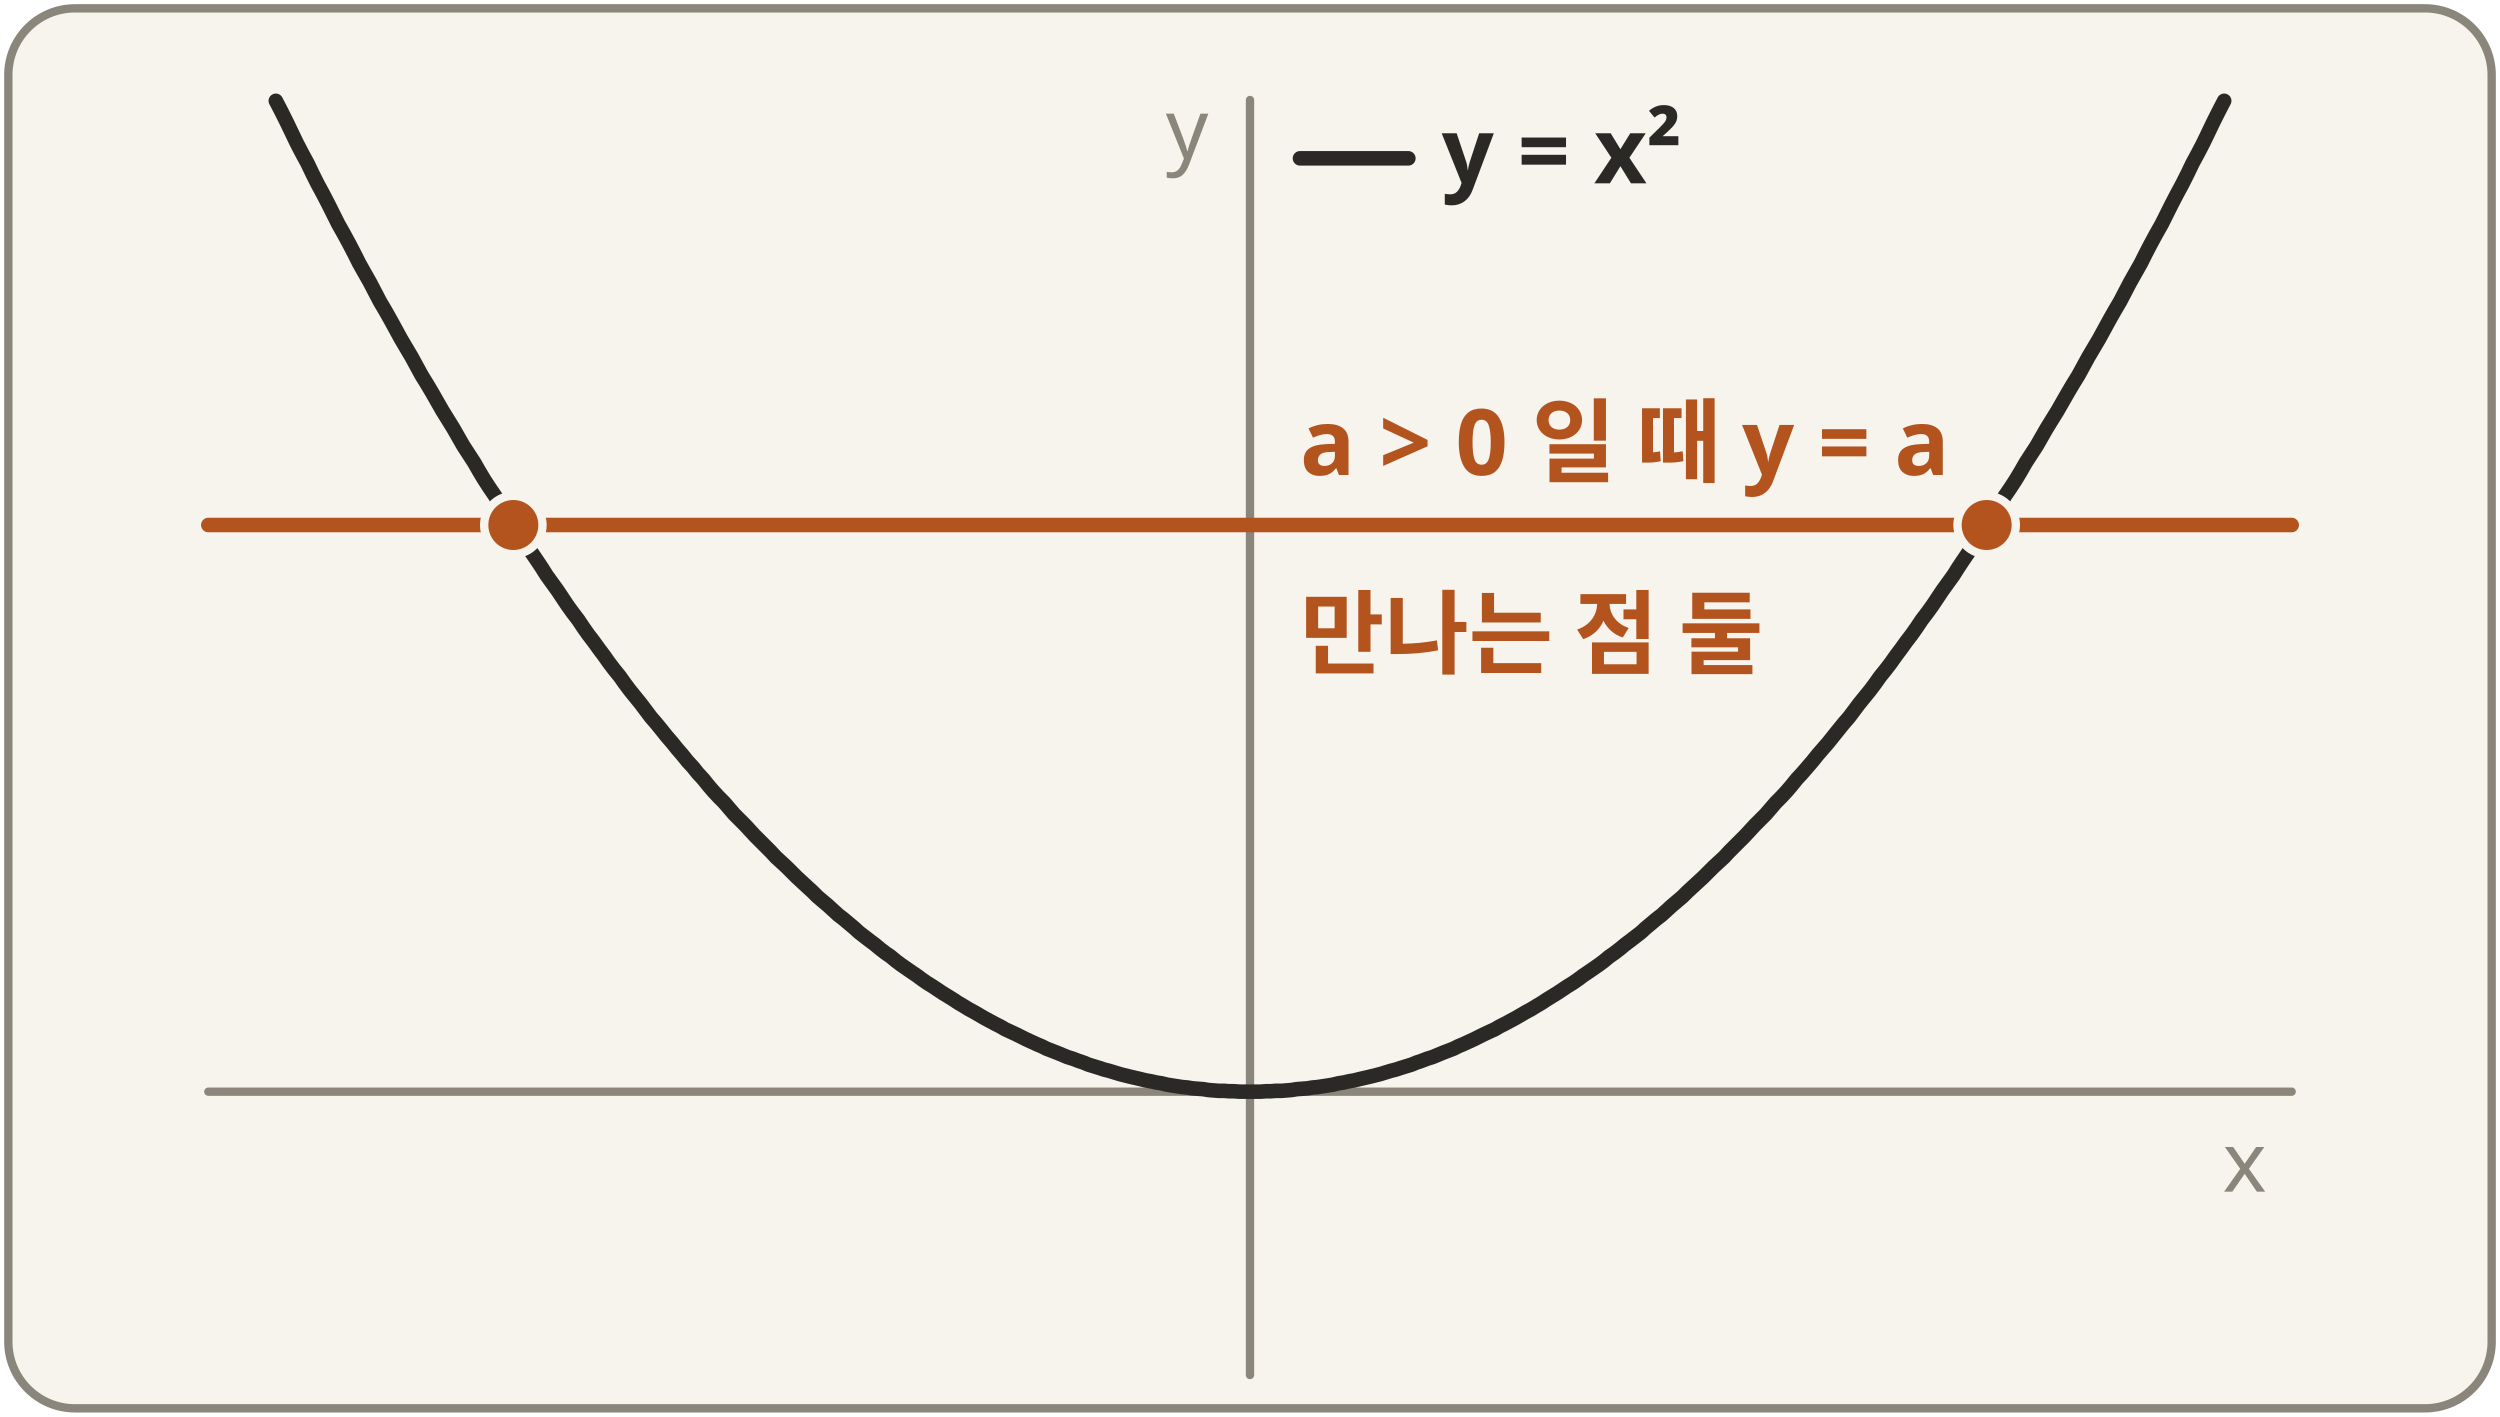
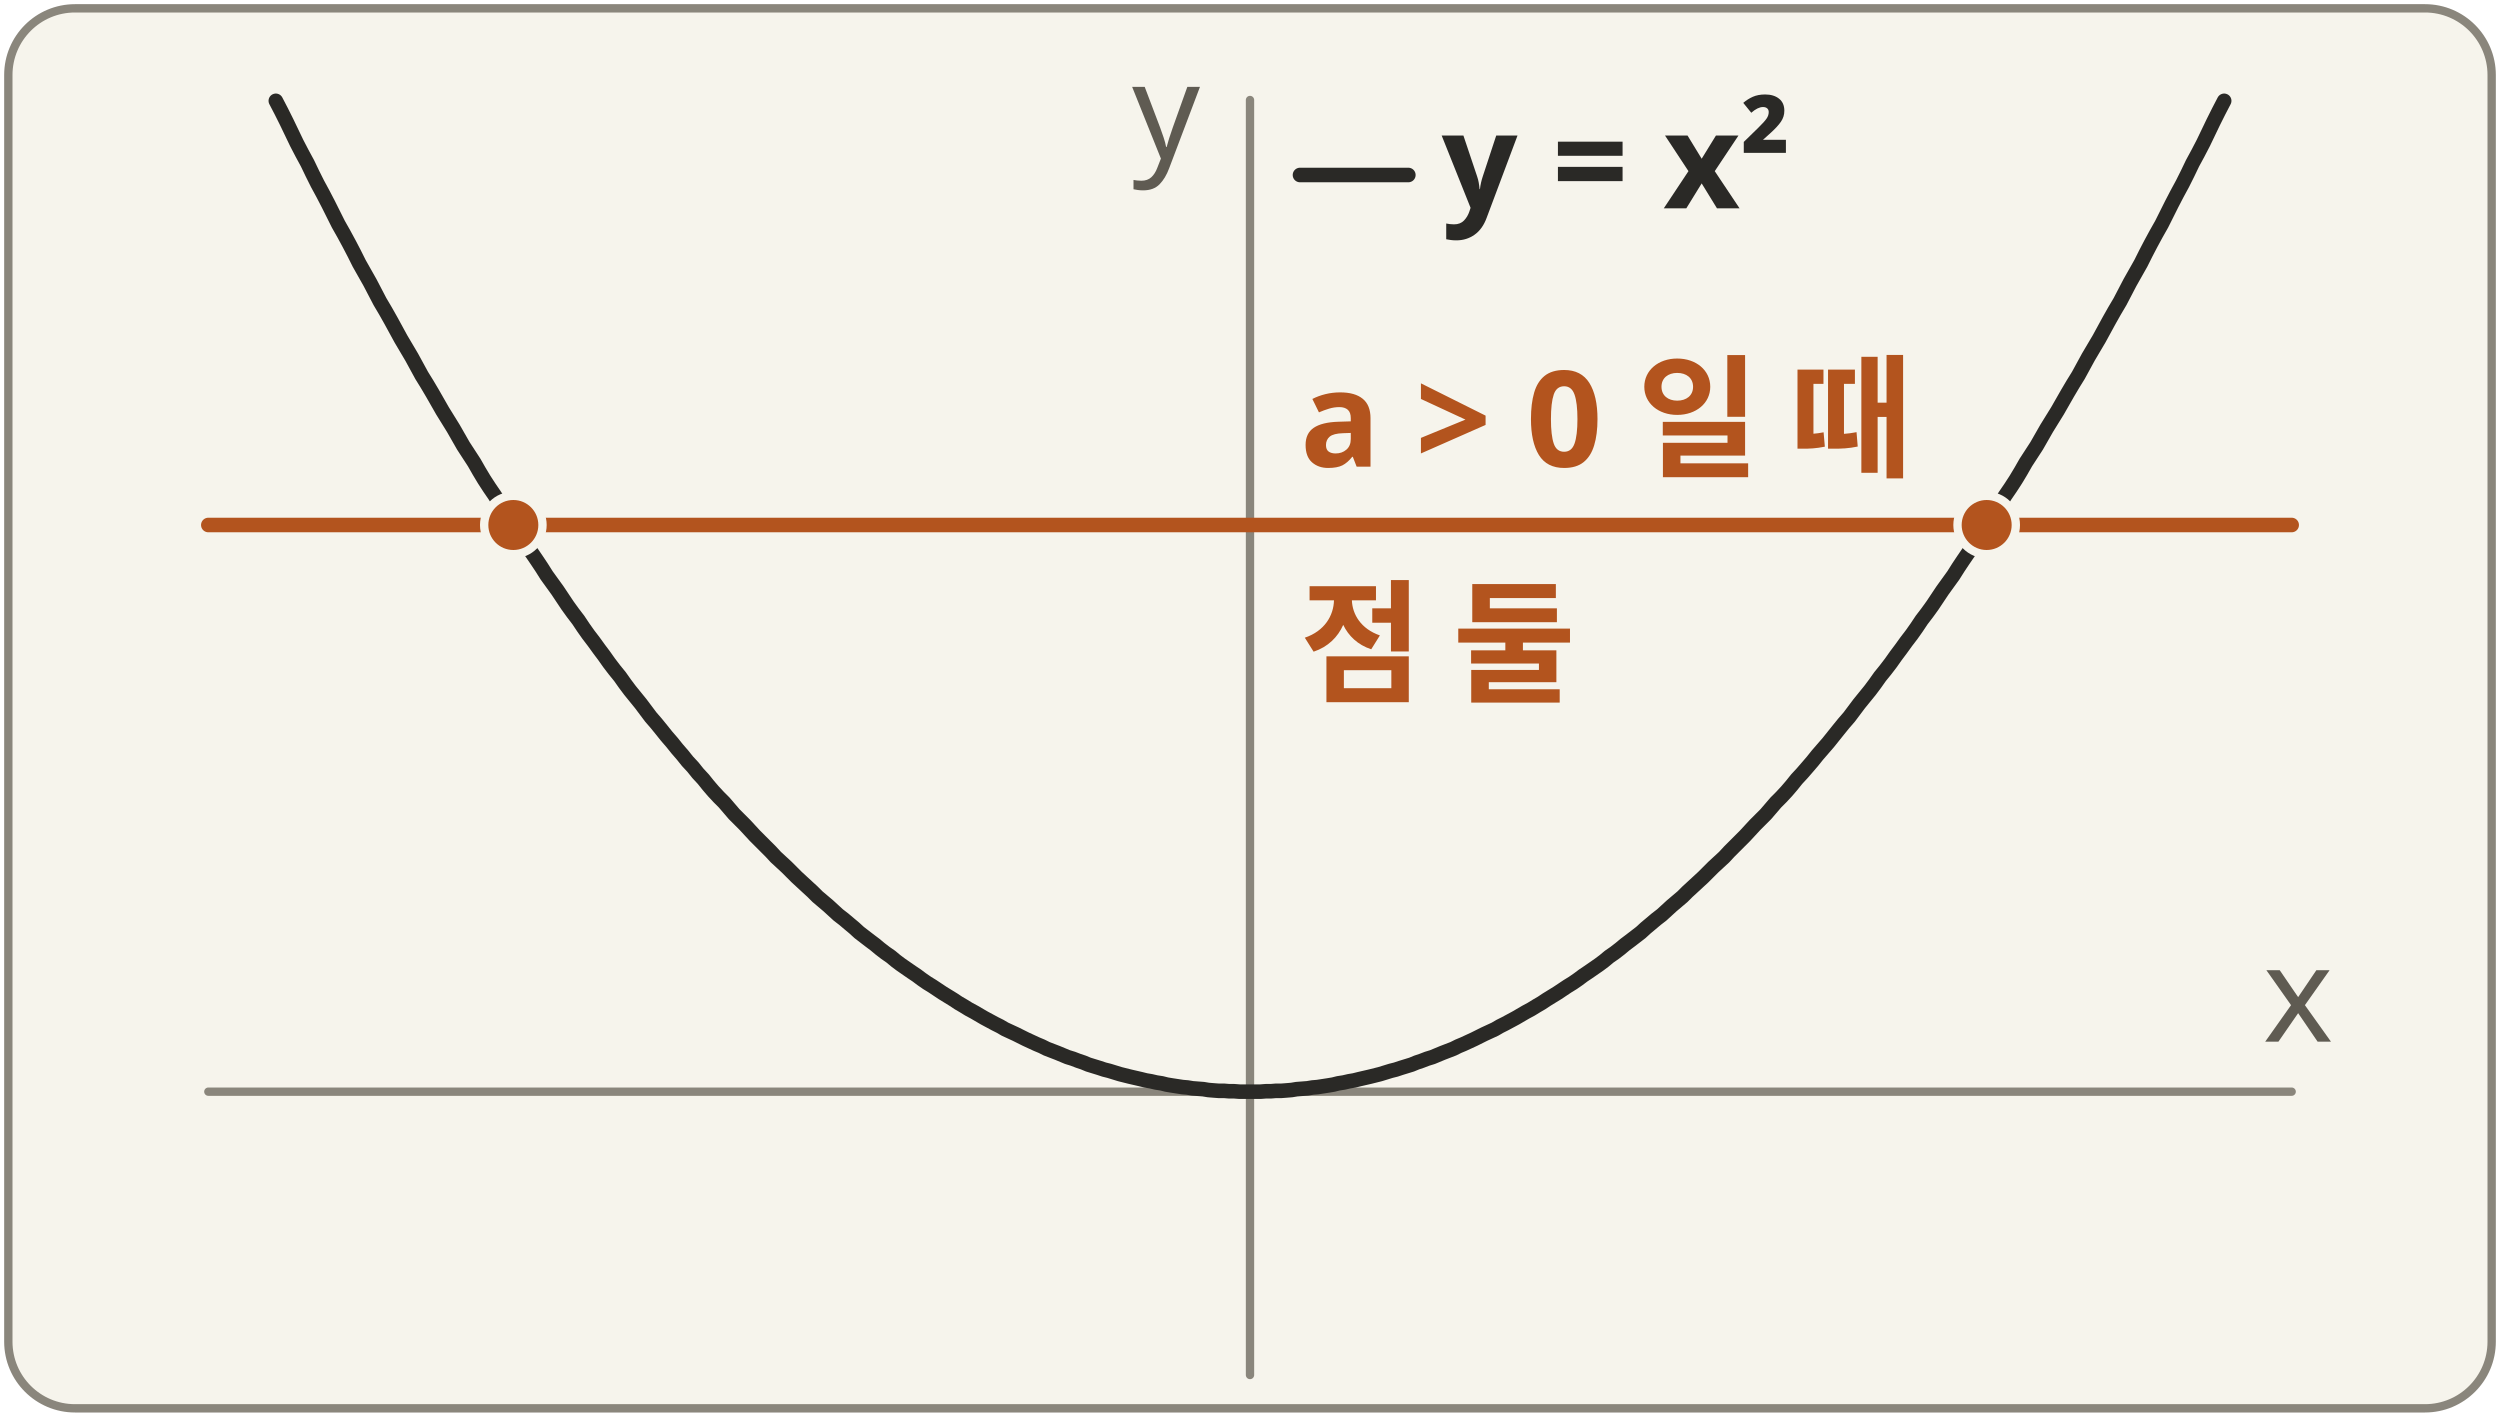
<svg xmlns="http://www.w3.org/2000/svg" viewBox="0 0 600 340" fill="none" stroke="#2a2926" stroke-width="3" stroke-linecap="round" stroke-linejoin="round">
  <defs>
    <marker id="ar" viewBox="0 0 10 10" refX="8" refY="5" markerWidth="7" markerHeight="7" orient="auto-start-reverse">
      <path d="M 0 0 L 10 5 L 0 10 z" fill="#2a2926" stroke="none" />
    </marker>
  </defs>
  <rect x="2" y="2" width="596" height="336" rx="16" fill="#f6f4ec" stroke="#8a867c" stroke-width="2" />
  <line x1="50" y1="262" x2="550" y2="262" stroke="#8a867c" stroke-width="2" />
  <line x1="300" y1="330" x2="300" y2="24.0" stroke="#8a867c" stroke-width="2" />
-   <text x="544" y="286" text-anchor="end" font-family="sans-serif" font-size="20" font-weight="500" fill="#8a867c" stroke="none">x</text>
-   <text x="290" y="38.0" text-anchor="end" font-family="sans-serif" font-size="20" font-weight="500" fill="#8a867c" stroke="none">y</text>
  <path d="M 66.2 24.2 L 67.5 26.7 L 68.8 29.3 L 70.0 31.8 L 71.2 34.3 L 72.5 36.8 L 73.8 39.2 L 75.0 41.7 L 76.2 44.1 L 77.5 46.5 L 78.8 49.0 L 80.0 51.4 L 81.2 53.8 L 82.5 56.1 L 83.8 58.5 L 85.0 60.8 L 86.2 63.2 L 87.5 65.5 L 88.8 67.8 L 90.0 70.1 L 91.2 72.4 L 92.5 74.6 L 93.8 76.9 L 95.0 79.1 L 96.2 81.3 L 97.5 83.5 L 98.8 85.7 L 100.0 87.9 L 101.2 90.1 L 102.5 92.2 L 103.8 94.4 L 105.0 96.5 L 106.2 98.6 L 107.5 100.7 L 108.8 102.8 L 110.0 104.9 L 111.2 107.0 L 112.5 109.0 L 113.8 111.0 L 115.0 113.1 L 116.2 115.1 L 117.5 117.1 L 118.8 119.0 L 120.0 121.0 L 121.2 122.9 L 122.5 124.9 L 123.7 126.8 L 125.0 128.7 L 126.2 130.6 L 127.5 132.5 L 128.8 134.4 L 130.0 136.2 L 131.2 138.1 L 132.5 139.9 L 133.8 141.7 L 135.0 143.5 L 136.2 145.3 L 137.5 147.1 L 138.8 148.8 L 140.0 150.6 L 141.2 152.3 L 142.5 154.0 L 143.8 155.8 L 145.0 157.4 L 146.2 159.1 L 147.5 160.8 L 148.8 162.4 L 150.0 164.1 L 151.2 165.7 L 152.5 167.3 L 153.8 168.9 L 155.0 170.5 L 156.2 172.1 L 157.5 173.6 L 158.8 175.2 L 160.0 176.7 L 161.3 178.2 L 162.5 179.7 L 163.8 181.2 L 165.0 182.7 L 166.3 184.1 L 167.5 185.6 L 168.8 187.0 L 170.0 188.5 L 171.2 189.9 L 172.5 191.3 L 173.8 192.6 L 175.0 194.0 L 176.2 195.4 L 177.5 196.7 L 178.8 198.0 L 180.0 199.3 L 181.2 200.6 L 182.5 201.9 L 183.8 203.2 L 185.0 204.4 L 186.2 205.7 L 187.5 206.9 L 188.8 208.1 L 190.0 209.3 L 191.2 210.5 L 192.5 211.7 L 193.8 212.9 L 195.0 214.0 L 196.2 215.2 L 197.5 216.3 L 198.8 217.4 L 200.0 218.5 L 201.2 219.6 L 202.5 220.6 L 203.8 221.7 L 205.0 222.7 L 206.2 223.8 L 207.5 224.8 L 208.8 225.8 L 210.0 226.7 L 211.2 227.7 L 212.5 228.7 L 213.8 229.6 L 215.0 230.6 L 216.2 231.5 L 217.5 232.4 L 218.8 233.3 L 220.0 234.1 L 221.2 235.0 L 222.5 235.9 L 223.8 236.7 L 225.0 237.5 L 226.2 238.3 L 227.5 239.1 L 228.8 239.9 L 230.0 240.7 L 231.2 241.4 L 232.5 242.2 L 233.8 242.9 L 235.0 243.6 L 236.2 244.3 L 237.5 245.0 L 238.8 245.7 L 240.0 246.3 L 241.2 247.0 L 242.5 247.6 L 243.8 248.2 L 245.0 248.8 L 246.2 249.4 L 247.5 250.0 L 248.8 250.6 L 250.0 251.1 L 251.2 251.7 L 252.5 252.2 L 253.8 252.7 L 255.0 253.2 L 256.2 253.7 L 257.5 254.1 L 258.8 254.6 L 260.0 255.0 L 261.2 255.5 L 262.5 255.9 L 263.8 256.3 L 265.0 256.7 L 266.2 257.0 L 267.5 257.4 L 268.8 257.8 L 270.0 258.1 L 271.2 258.4 L 272.5 258.7 L 273.8 259.0 L 275.0 259.3 L 276.2 259.5 L 277.5 259.8 L 278.8 260.0 L 280.0 260.3 L 281.2 260.5 L 282.5 260.7 L 283.8 260.9 L 285.0 261.0 L 286.2 261.2 L 287.5 261.3 L 288.8 261.4 L 290.0 261.6 L 291.2 261.7 L 292.5 261.8 L 293.8 261.8 L 295.0 261.9 L 296.2 261.9 L 297.5 262.0 L 298.8 262.0 L 300.0 262.0 L 301.2 262.0 L 302.5 262.0 L 303.8 261.9 L 305.0 261.9 L 306.2 261.8 L 307.5 261.8 L 308.8 261.7 L 310.0 261.6 L 311.2 261.4 L 312.5 261.3 L 313.8 261.2 L 315.0 261.0 L 316.2 260.9 L 317.5 260.7 L 318.8 260.5 L 320.0 260.3 L 321.2 260.0 L 322.5 259.8 L 323.8 259.5 L 325.0 259.3 L 326.2 259.0 L 327.5 258.7 L 328.8 258.4 L 330.0 258.1 L 331.2 257.8 L 332.5 257.4 L 333.8 257.0 L 335.0 256.7 L 336.2 256.3 L 337.5 255.9 L 338.8 255.5 L 340.0 255.0 L 341.2 254.6 L 342.5 254.1 L 343.8 253.7 L 345.0 253.2 L 346.2 252.7 L 347.5 252.2 L 348.8 251.7 L 350.0 251.1 L 351.2 250.6 L 352.5 250.0 L 353.8 249.4 L 355.0 248.8 L 356.2 248.2 L 357.5 247.6 L 358.8 247.0 L 360.0 246.3 L 361.2 245.7 L 362.5 245.0 L 363.8 244.3 L 365.0 243.6 L 366.2 242.9 L 367.5 242.2 L 368.8 241.4 L 370.0 240.7 L 371.2 239.9 L 372.5 239.1 L 373.8 238.3 L 375.0 237.5 L 376.2 236.7 L 377.5 235.9 L 378.8 235.0 L 380.0 234.1 L 381.2 233.3 L 382.5 232.4 L 383.8 231.5 L 385.0 230.6 L 386.2 229.6 L 387.5 228.7 L 388.8 227.7 L 390.0 226.7 L 391.2 225.8 L 392.5 224.8 L 393.8 223.8 L 395.0 222.7 L 396.2 221.7 L 397.5 220.6 L 398.8 219.6 L 400.0 218.5 L 401.2 217.4 L 402.5 216.3 L 403.8 215.2 L 405.0 214.0 L 406.2 212.9 L 407.5 211.7 L 408.8 210.5 L 410.0 209.3 L 411.2 208.1 L 412.5 206.9 L 413.8 205.7 L 415.0 204.4 L 416.2 203.2 L 417.5 201.9 L 418.8 200.6 L 420.0 199.3 L 421.2 198.0 L 422.5 196.7 L 423.8 195.4 L 425.0 194.0 L 426.2 192.6 L 427.5 191.3 L 428.8 189.9 L 430.0 188.5 L 431.2 187.0 L 432.5 185.6 L 433.8 184.1 L 435.0 182.7 L 436.2 181.2 L 437.5 179.7 L 438.8 178.2 L 440.0 176.7 L 441.2 175.2 L 442.5 173.6 L 443.8 172.1 L 445.0 170.5 L 446.2 168.9 L 447.5 167.3 L 448.8 165.7 L 450.0 164.1 L 451.2 162.4 L 452.5 160.8 L 453.8 159.1 L 455.0 157.4 L 456.2 155.8 L 457.5 154.0 L 458.8 152.3 L 460.0 150.6 L 461.2 148.8 L 462.5 147.1 L 463.8 145.3 L 465.0 143.5 L 466.2 141.7 L 467.5 139.9 L 468.8 138.1 L 470.0 136.2 L 471.2 134.4 L 472.5 132.5 L 473.8 130.6 L 475.0 128.7 L 476.2 126.8 L 477.5 124.9 L 478.8 122.9 L 480.0 121.0 L 481.2 119.0 L 482.5 117.1 L 483.8 115.1 L 485.0 113.1 L 486.2 111.0 L 487.5 109.0 L 488.8 107.0 L 490.0 104.9 L 491.2 102.8 L 492.5 100.7 L 493.8 98.6 L 495.0 96.5 L 496.2 94.4 L 497.5 92.2 L 498.8 90.1 L 500.0 87.9 L 501.2 85.7 L 502.5 83.5 L 503.8 81.3 L 505.0 79.1 L 506.2 76.9 L 507.5 74.6 L 508.8 72.4 L 510.0 70.1 L 511.2 67.8 L 512.5 65.5 L 513.8 63.2 L 515.0 60.8 L 516.2 58.5 L 517.5 56.1 L 518.8 53.8 L 520.0 51.4 L 521.2 49.0 L 522.5 46.5 L 523.8 44.1 L 525.0 41.7 L 526.2 39.2 L 527.5 36.8 L 528.8 34.3 L 530.0 31.8 L 531.2 29.3 L 532.5 26.7 L 533.8 24.2" stroke="#2a2926" stroke-width="3.5" />
  <line x1="50" y1="126.0" x2="550" y2="126.0" stroke="#b3541e" stroke-width="3.5" />
  <circle cx="476.8" cy="126.0" r="7" fill="#b3541e" stroke="#f6f4ec" stroke-width="2" />
  <circle cx="123.2" cy="126.0" r="7" fill="#b3541e" stroke="#f6f4ec" stroke-width="2" />
-   <text x="312" y="114.0" text-anchor="start" font-family="sans-serif" font-size="22" font-weight="700" fill="#b3541e" stroke="none">a &gt; 0 일 때 y = a</text>
-   <text x="312" y="160.0" text-anchor="start" font-family="sans-serif" font-size="22" font-weight="700" fill="#b3541e" stroke="none">만나는 점 둘</text>
-   <line x1="312" y1="38" x2="338" y2="38" stroke="#2a2926" stroke-width="3.5" />
-   <text x="346" y="44" text-anchor="start" font-family="sans-serif" font-size="22" font-weight="700" fill="#2a2926" stroke="none">y = x²</text>
+   <line x1="312" y1="42" x2="338" y2="42" stroke="#2a2926" stroke-width="3.5" />
+   <text x="560" y="250" text-anchor="end" font-family="sans-serif" font-size="32" font-weight="500" fill="#5f5b52" stroke="none">x</text>
+   <text x="288" y="38" text-anchor="end" font-family="sans-serif" font-size="32" font-weight="500" fill="#5f5b52" stroke="none">y</text>
+   <text x="312" y="112" text-anchor="start" font-family="sans-serif" font-size="32" font-weight="700" fill="#b3541e" stroke="none">a &gt; 0 일 때</text>
+   <text x="312" y="166" text-anchor="start" font-family="sans-serif" font-size="32" font-weight="700" fill="#b3541e" stroke="none">점 둘</text>
+   <text x="346" y="50" text-anchor="start" font-family="sans-serif" font-size="32" font-weight="700" fill="#2a2926" stroke="none">y = x²</text>
</svg>
